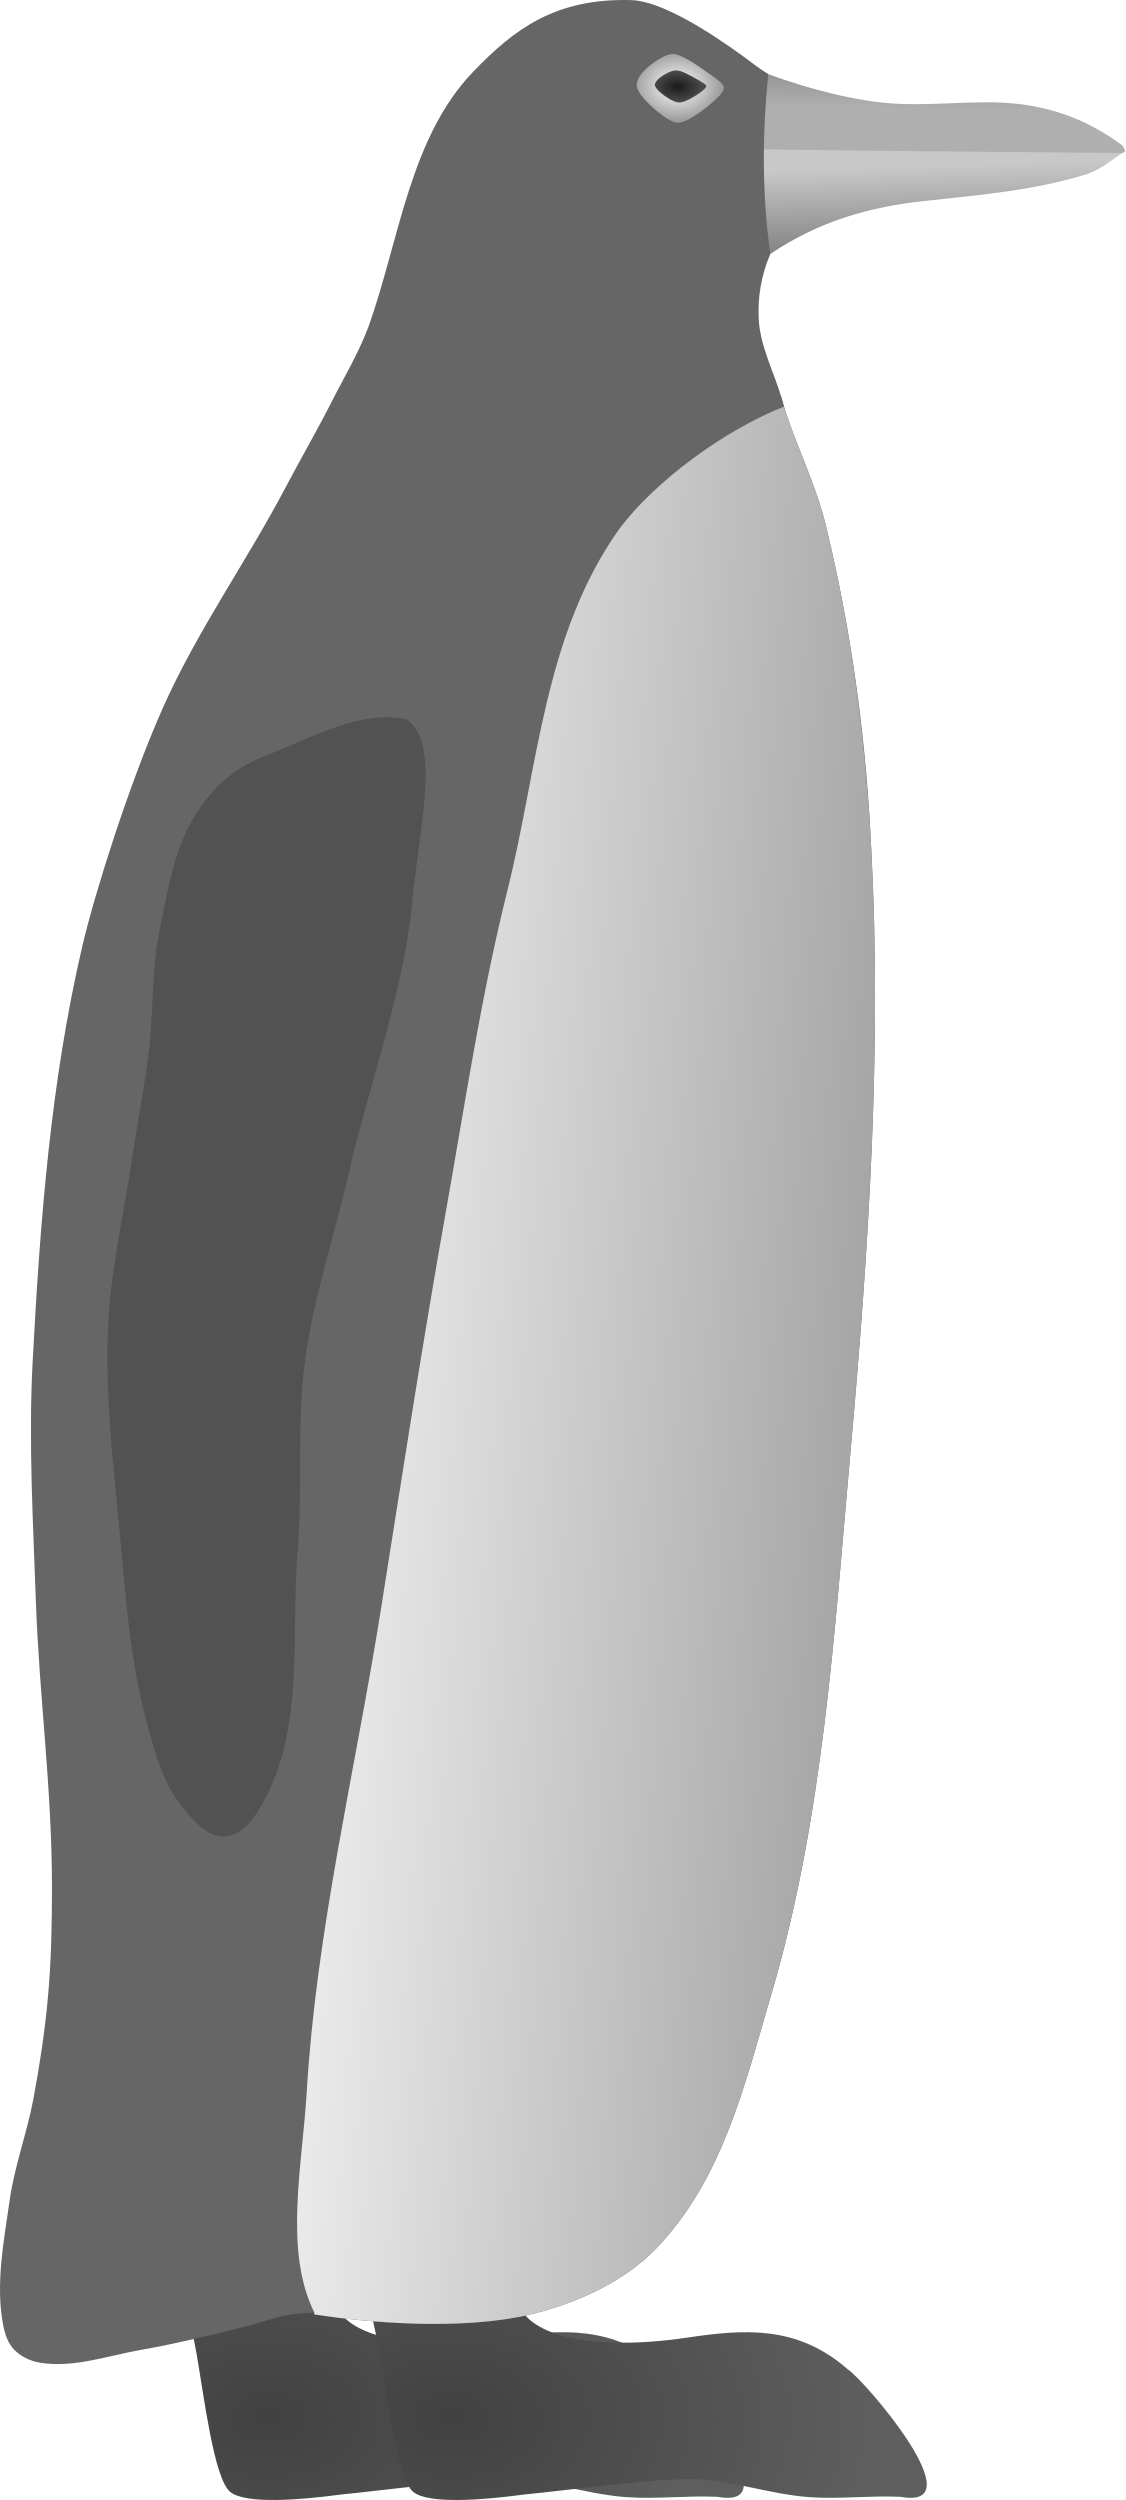
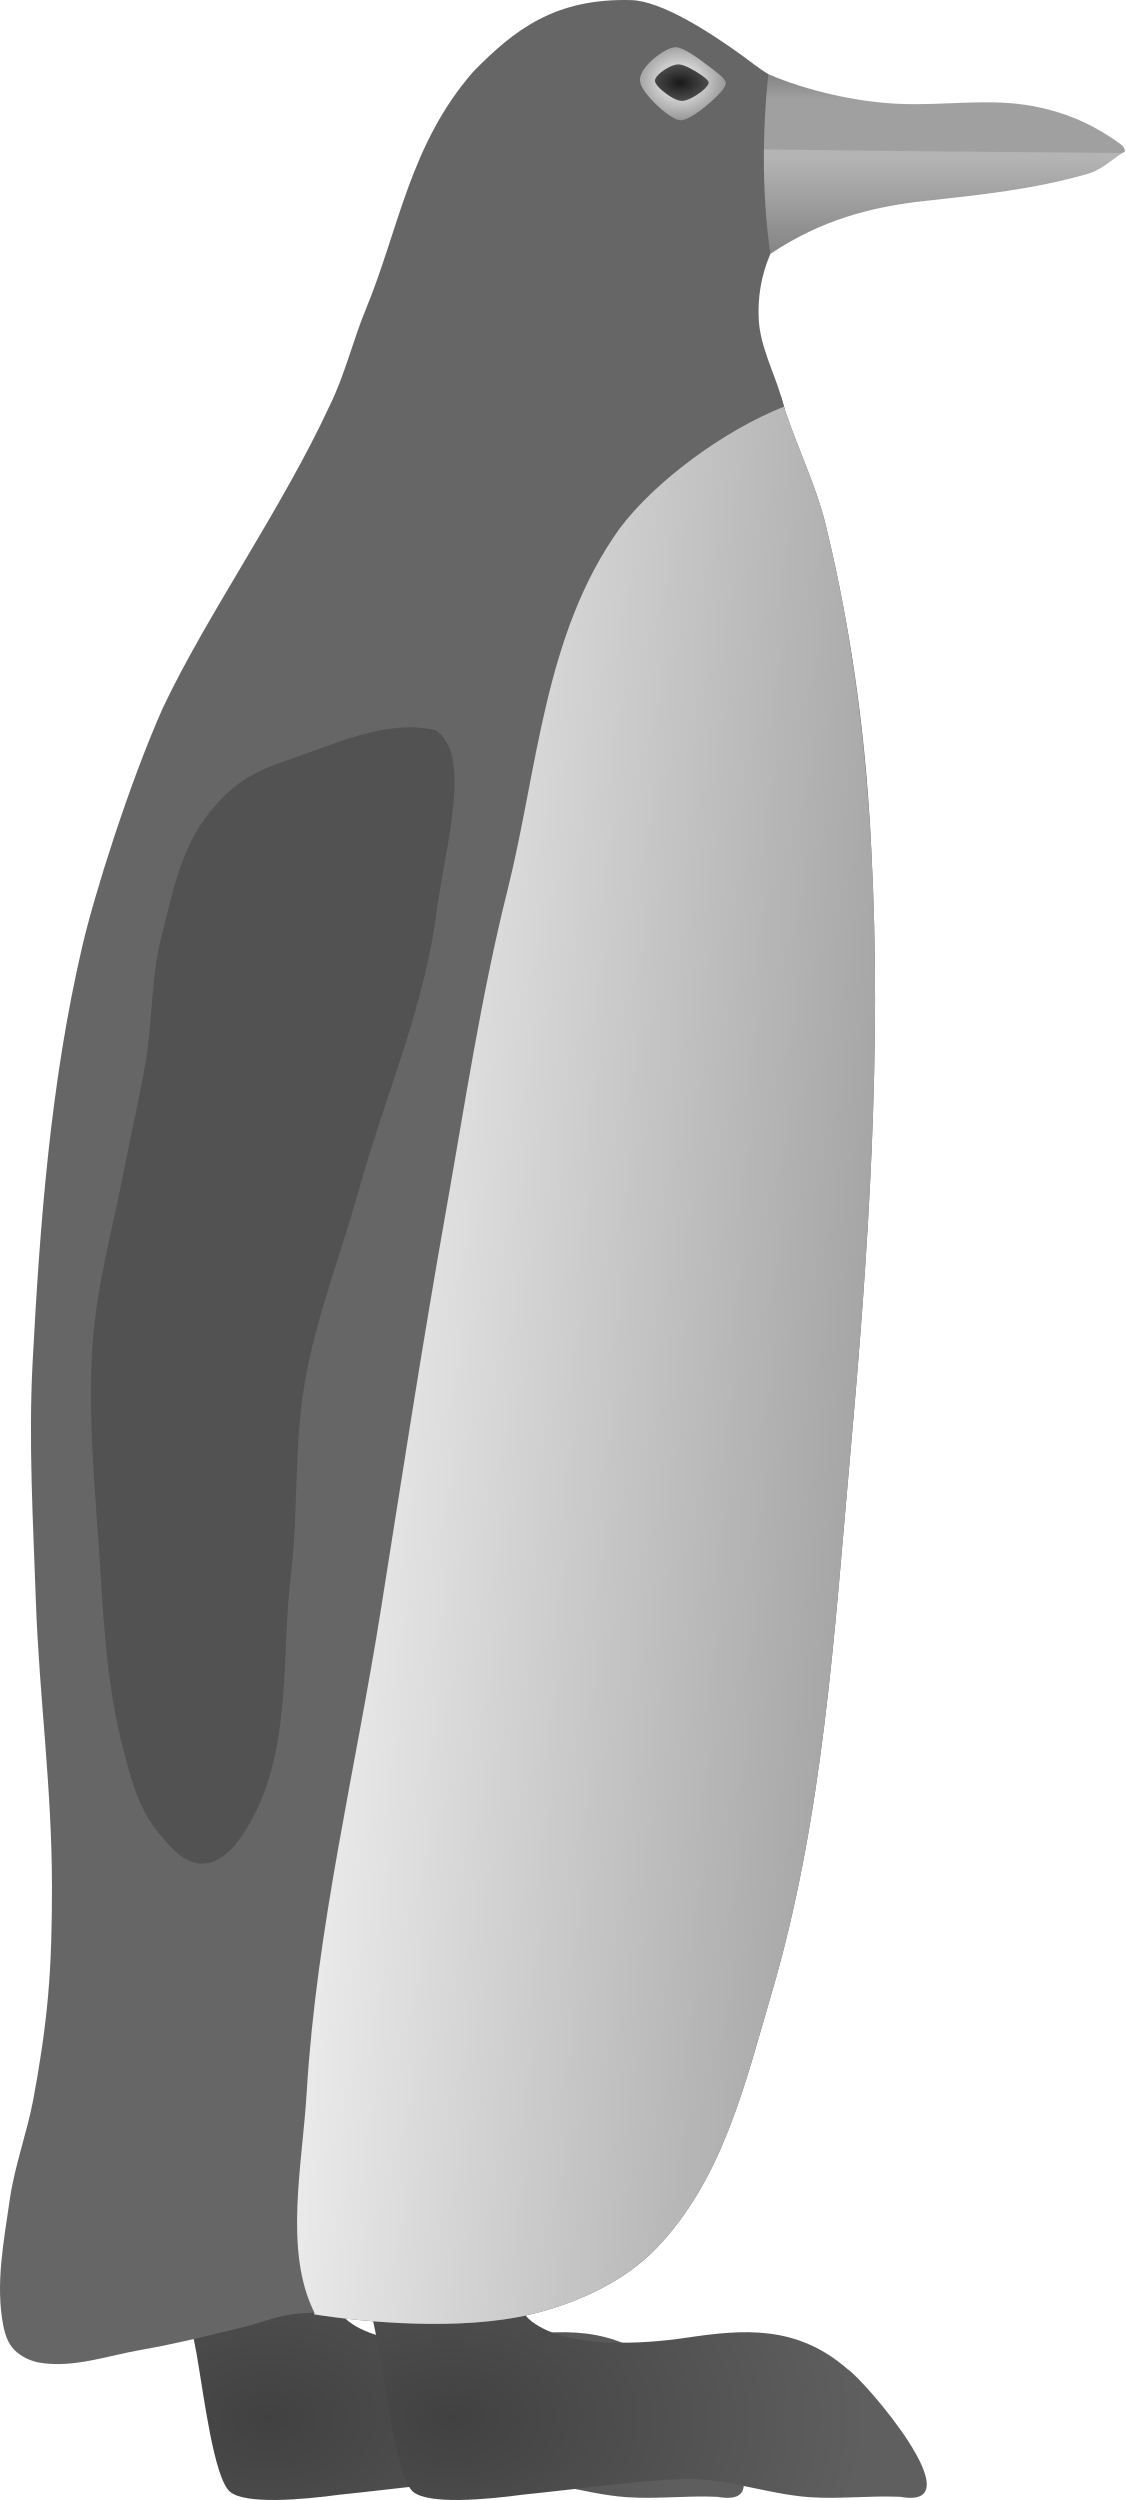
- <svg xmlns="http://www.w3.org/2000/svg" xmlns:xlink="http://www.w3.org/1999/xlink" width="130.969mm" height="291.042mm" viewBox="0 0 130.969 291.042" version="1.1" id="svg159">
+ <svg xmlns="http://www.w3.org/2000/svg" xmlns:xlink="http://www.w3.org/1999/xlink" width="130.969mm" height="291.041mm" viewBox="0 0 130.969 291.042" version="1.1" id="svg159">
  <defs id="defs156">
+     <linearGradient id="linearGradient128817">
+       <stop style="stop-color:#414141;stop-opacity:1;" offset="0" id="stop128813" />
+       <stop style="stop-color:#5f5f5f;stop-opacity:1;" offset="1" id="stop128815" />
+     </linearGradient>
    <linearGradient id="Gradient_Beak_Upper">
-       <stop style="stop-color:#646464;stop-opacity:1;" offset="0" id="stop8464" />
-       <stop style="stop-color:#afafaf;stop-opacity:1;" offset="1" id="stop8466" />
+       <stop style="stop-color:#6e6e6e;stop-opacity:1;" offset="0" id="stop8464" />
+       <stop style="stop-color:#a0a0a0;stop-opacity:1;" offset="1" id="stop8466" />
    </linearGradient>
    <filter style="color-interpolation-filters:sRGB" id="filter975-3-5-5-8-3-3" x="-7.6126851e-06" width="1" y="-2.9811543e-06" height="1">
      <feGaussianBlur stdDeviation="0.001" id="feGaussianBlur977-6-7-8-6-0-2" />
    </filter>
    <linearGradient y2="267.964" x2="2781.636" y1="253.283" x1="2528.007" gradientUnits="userSpaceOnUse" id="linearGradient1614" xlink:href="#Gradient_Torso_Belly" />
    <linearGradient id="Gradient_Torso_Belly">
      <stop style="stop-color:#fafafa;stop-opacity:1" offset="0" id="stop1207" />
      <stop style="stop-color:#8c8c8c;stop-opacity:1" offset="1" id="stop1209" />
    </linearGradient>
    <filter height="1" y="-3.1936779e-06" width="1" x="-1.194304e-05" id="filter975-3-5-5" style="color-interpolation-filters:sRGB">
      <feGaussianBlur id="feGaussianBlur977-6-7-8" stdDeviation="0.001" />
    </filter>
    <radialGradient r="4.934" fy="148.413" fx="431.379" cy="148.413" cx="431.379" gradientTransform="matrix(0.9360363,0,0,0.9372107,1335.049,-6.049578)" gradientUnits="userSpaceOnUse" id="radialGradient1610-6-2" xlink:href="#Gradient_Eye_Outer" />
    <linearGradient id="Gradient_Eye_Outer">
      <stop style="stop-color:#ffffff;stop-opacity:1" offset="0" id="stop5390" />
      <stop style="stop-color:#969696;stop-opacity:1;" offset="1" id="stop5392" />
    </linearGradient>
    <radialGradient spreadMethod="reflect" r="2.615" fy="150.466" fx="431.219" cy="150.466" cx="431.219" gradientTransform="matrix(0.9360363,0,0,0.7405205,1335.049,21.75035)" gradientUnits="userSpaceOnUse" id="radialGradient1612-1-1" xlink:href="#Gradient_Eye_Inner" />
    <linearGradient id="Gradient_Eye_Inner">
      <stop style="stop-color:#19191a;stop-opacity:1;" offset="0" id="stop1308" />
      <stop style="stop-color:#4b4b4b;stop-opacity:1;" offset="1" id="stop1310" />
    </linearGradient>
-     <radialGradient xlink:href="#Gradient_Foot" id="radialGradient1620" gradientUnits="userSpaceOnUse" gradientTransform="matrix(2.455076,0.01583455,-0.00586588,1.68805,-2219.8,-411.2972)" cx="957.882" cy="414.263" fx="957.882" fy="414.263" r="28.391" />
+     <radialGradient xlink:href="#linearGradient128817" id="radialGradient1620" gradientUnits="userSpaceOnUse" gradientTransform="matrix(2.455076,0.01583455,-0.00586588,1.68805,-2219.8,-411.2972)" cx="957.882" cy="414.263" fx="957.882" fy="414.263" r="28.391" />
    <linearGradient id="Gradient_Foot">
      <stop style="stop-color:#414141;stop-opacity:1;" offset="0" id="stop1191" />
      <stop style="stop-color:#5e5e5e;stop-opacity:1" offset="1" id="stop1193" />
    </linearGradient>
-     <linearGradient y2="75.632" x2="499.09" y1="42.586" x1="499.812" gradientTransform="matrix(0.5628786,0,0,0.4828743,27.9578,-142.5808)" gradientUnits="userSpaceOnUse" id="linearGradient1616" xlink:href="#Gradient_Beak_Upper" />
+     <linearGradient y2="72.261" x2="498.158" y1="56.446" x1="498.158" gradientTransform="matrix(0.5628786,0,0,0.4828743,27.9578,-142.5808)" gradientUnits="userSpaceOnUse" id="linearGradient1616" xlink:href="#Gradient_Beak_Upper" />
    <linearGradient id="Gradient_Beak_Lower">
-       <stop style="stop-color:#646464;stop-opacity:1;" offset="0" id="stop1399" />
-       <stop style="stop-color:#c8c8c8;stop-opacity:1;" offset="1" id="stop1401" />
+       <stop style="stop-color:#828282;stop-opacity:1;" offset="0" id="stop1399" />
+       <stop style="stop-color:#b4b4b4;stop-opacity:1;" offset="1" id="stop1401" />
    </linearGradient>
-     <linearGradient y2="98.155" x2="493.495" y1="142.045" x1="495.191" gradientTransform="matrix(0.2925267,0,0,0.2666191,2000.733,161.5768)" gradientUnits="userSpaceOnUse" id="linearGradient1618" xlink:href="#Gradient_Beak_Lower" />
+     <linearGradient y2="94.99" x2="493.773" y1="131.904" x1="493.773" gradientTransform="matrix(0.2925267,0,0,0.2666191,2000.733,161.5768)" gradientUnits="userSpaceOnUse" id="linearGradient1618" xlink:href="#Gradient_Beak_Lower" />
    <radialGradient r="28.391" fy="414.263" fx="957.882" cy="414.263" cx="957.882" gradientTransform="matrix(2.455539,0.01583465,-0.005867,1.688055,-2252.757,-411.2994)" gradientUnits="userSpaceOnUse" id="radialGradient1100" xlink:href="#Gradient_Foot" />
  </defs>
-   <path id="Flipper_Back" style="display:inline;mix-blend-mode:normal;fill:#525252;fill-opacity:1;stroke:none;stroke-width:1.75;stroke-linecap:butt;stroke-linejoin:miter;stroke-miterlimit:4;stroke-dasharray:none;stroke-opacity:1;image-rendering:optimizeQuality" d="m 65.26,155.444 c 1.296,12.855 2.01,25.9 5.598,38.394 1.481,5.155 2.937,10.62 6.506,14.855 2.098,2.489 4.847,5.892 8.295,5.643 3.804,-0.274 6.312,-4.338 7.947,-7.459 7.253,-13.848 4.686,-30.375 5.992,-45.655 1.004,-11.752 -0.216,-23.644 1.411,-35.339 1.657,-11.909 5.676,-23.45 8.465,-35.184 4.147,-17.446 10.909,-34.525 12.297,-52.366 1.787,-14.115 4.854,-27.873 -1.341,-31.792 -8.724,-1.795 -17.958,3.298 -26.407,6.572 -6.607,2.454 -9.907,5.512 -13.043,9.755 -4.983,6.742 -6.227,15.288 -7.918,23.254 -1.541,7.261 -1.054,14.764 -1.977,22.11 -0.853,6.795 -2.244,13.526 -3.288,20.299 -1.597,10.359 -4.083,20.655 -4.55,31.106 -0.533,11.942 0.812,23.907 2.013,35.809 z" transform="matrix(0.5313641,0,0,0.547634,10.44746,94.08492)" />
-   <path style="display:inline;mix-blend-mode:normal;fill:url(#radialGradient1100);fill-opacity:1;stroke:none;stroke-width:4.104;stroke-linecap:butt;stroke-linejoin:miter;stroke-miterlimit:4;stroke-dasharray:none;stroke-opacity:1;image-rendering:optimizeQuality" d="m 84.92,292.346 c 1.24,7.271 2.914,21.29 5.605,23.622 2.558,2.219 12.136,1.362 18.377,0.499 9.294,-0.969 19.316,-2.406 26.683,-2.675 7.265,-0.265 14.266,2.601 21.465,3.105 5.047,0.353 9.914,-0.303 15.171,-0.064 12.836,2.377 -6.123,-20.077 -8.812,-21.827 -8.597,-7.693 -17.594,-6.86 -27.101,-5.418 -7.387,1.121 -19.816,1.892 -25.829,-2.742 -2.769,-2.134 -3.833,-6.682 -4.867,-10.781 -3.707,-14.702 6.335,-34.033 2.326,-46.525 -3.494,-9.282 -7.844,-8.394 -13.521,-7.457 -8.386,1.384 -13.049,5.052 -15.991,11.408 -4.107,8.874 0,20.147 1.02,30.111 1.08,9.728 4.137,20.911 5.473,28.745 z" id="Foot_Back" transform="matrix(0.6945694,0,0,0.6796641,-36.09703,75.33202)" />
-   <path id="Beak_Lower" style="display:inline;mix-blend-mode:normal;fill:url(#linearGradient1618);fill-opacity:1;stroke:none;stroke-width:0.987;stroke-linecap:butt;stroke-linejoin:miter;stroke-miterlimit:4;stroke-dasharray:none;stroke-opacity:1;image-rendering:optimizeQuality" d="m 2119.651,185.464 c 6.751,6.365 6.726,6.433 11.697,10.814 4.221,-3.278 8.466,-4.584 12.938,-5.15 4.78,-0.605 9.445,-1.05 13.824,-2.662 1.155,-0.498 1.99,-1.348 2.871,-2.014 0.075,-0.056 0.155,-0.111 0.23,-0.165 l -0.189,-0.189 c -13.947,0.312 -28.19,-0.678 -41.373,-0.635 z" transform="matrix(1.382509,0,0,1.195401,-2856.926,-205.0705)" />
-   <path id="Beak_Upper" style="display:inline;mix-blend-mode:normal;fill:url(#linearGradient1616);fill-opacity:1;stroke:none;stroke-width:1.843;stroke-linecap:butt;stroke-linejoin:miter;stroke-miterlimit:4;stroke-dasharray:none;stroke-opacity:1;image-rendering:optimizeQuality" d="m 256.401,-99.232 c 28.475,0.624 57.895,0.791 83.303,1.045 0,0 0.463,-0.299 0.464,-0.298 -0.004,-0.259 -0.263,-0.899 -0.521,-1.094 -1.215,-0.929 -2.429,-1.759 -3.646,-2.501 -3.695,-2.255 -7.461,-3.605 -11.463,-4.383 -7.524,-1.463 -14.948,-0.018 -22.961,-0.412 -7.059,-0.347 -15.622,-2.782 -21.958,-5.228 -10.263,5.724 -16.775,8.394 -23.219,12.871 z" transform="matrix(0.6859365,0,0,0.6600404,-102.3654,82.62331)" />
-   <path id="Foot_Front" d="m 117.436,292.346 c 1.23,7.271 2.915,21.29 5.604,23.622 2.559,2.219 12.134,1.362 18.374,0.499 9.292,-0.969 19.313,-2.406 26.678,-2.675 7.265,-0.265 14.265,2.601 21.462,3.105 5.047,0.353 9.913,-0.303 15.168,-0.065 12.835,2.377 -6.123,-20.077 -8.81,-21.827 -8.597,-7.693 -17.59,-6.86 -27.094,-5.418 -7.386,1.121 -19.814,1.892 -25.824,-2.742 -2.769,-2.134 -3.834,-6.682 -4.867,-10.781 -3.705,-14.702 6.334,-34.033 2.327,-46.525 -3.495,-9.282 -7.844,-8.394 -13.518,-7.457 -8.383,1.384 -13.047,5.052 -15.988,11.408 -4.106,8.874 -0.088,20.147 1.018,30.111 1.082,9.728 4.135,20.911 5.472,28.745 z" style="display:inline;mix-blend-mode:normal;fill:url(#radialGradient1620);fill-opacity:1;stroke:none;stroke-width:4.103;stroke-linecap:butt;stroke-linejoin:miter;stroke-miterlimit:4;stroke-dasharray:none;stroke-opacity:1;image-rendering:optimizeQuality" transform="matrix(0.6945703,0,0,0.6796641,-37.37049,75.33203)" />
-   <path id="Head_Base" style="display:inline;mix-blend-mode:normal;fill:#666666;fill-opacity:1;stroke:none;stroke-width:3.551;stroke-linecap:butt;stroke-linejoin:miter;stroke-miterlimit:4;stroke-dasharray:none;stroke-opacity:1;image-rendering:optimizeQuality" d="m 1064.039,182.485 c 0,0 39.885,71.574 70.545,74.523 27.398,0 82.193,-49.133 82.193,-49.133 -5.665,-10.659 -5.8,-19.058 -8.494,-28.818 -2.053,-8.136 -6.612,-18.279 -7.073,-27.982 -0.389,-8.198 0.74,-16.301 3.703,-24.256 -2.864,-23.147 -2.44,-46.046 -0.673,-66.176 -3.076,-2.166 -5.642,-4.595 -8.226,-6.747 -10.996,-9.158 -26.015,-20.132 -35.535,-20.502 -24.533,-0.801 -37.643,10.904 -50.493,26.213 -20.398,24.304 -23.627,61.608 -33.576,93.898 -3.257,10.094 -9.052,21.212 -12.373,28.98 z" transform="matrix(0.3639567,0,0,0.316283,-348.855,-10.54959)" />
-   <g id="Eye-8" style="display:inline" transform="matrix(0.6467957,0,0,0.6390898,38.67189,84.64739)">
-     <path id="Eye_Base-9-3" d="m 1738.492,129.049 c -0.796,-0.09 -2.056,1.06 -2.675,1.804 -0.619,0.744 -0.94,1.451 -0.938,2.021 0,0.571 0.359,1.31 1.063,2.232 0.704,0.921 2.168,2.521 2.966,2.509 0.798,-0.011 2.259,-1.403 3.073,-2.274 0.814,-0.871 1.418,-1.684 1.367,-2.149 -0.051,-0.465 -0.876,-1.199 -1.773,-2.002 -0.898,-0.803 -2.288,-2.051 -3.083,-2.141 z" style="display:inline;fill:url(#radialGradient1610-6-2);fill-opacity:1;stroke:none;stroke-width:1.084;stroke-linecap:round;stroke-linejoin:round;stroke-miterlimit:4;stroke-dasharray:none;stroke-opacity:1;image-rendering:optimizeQuality" transform="matrix(1.85549,0,0,1.460917,-3164.242,-311.1283)" />
-     <path style="display:inline;fill:url(#radialGradient1612-1-1);fill-opacity:1;stroke:none;stroke-width:0.656;stroke-linecap:butt;stroke-linejoin:round;stroke-miterlimit:4;stroke-dasharray:none;stroke-opacity:1" d="m 1738.593,131.114 c -0.508,-0.044 -1.209,0.481 -1.579,0.849 -0.37,0.368 -0.559,0.709 -0.562,0.97 -0,0.261 0.225,0.649 0.638,1.091 0.413,0.443 1.195,1.145 1.723,1.163 0.527,0.018 1.353,-0.628 1.835,-1.051 0.482,-0.423 0.857,-0.838 0.827,-1.046 -0.03,-0.209 -0.535,-0.578 -1.063,-0.967 -0.529,-0.389 -1.31,-0.965 -1.818,-1.009 z" id="Eye_Cornea-5-6" transform="matrix(1.84397,0,0,1.434252,-3143.89,-307.6722)" />
+   <path id="Flipper_Back" style="display:inline;mix-blend-mode:normal;fill:#525252;fill-opacity:1;stroke:none;stroke-width:1.75;stroke-linecap:butt;stroke-linejoin:miter;stroke-miterlimit:4;stroke-dasharray:none;stroke-opacity:1;image-rendering:optimizeQuality" d="m 65.26,155.444 c 1.296,12.855 2.01,25.9 5.598,38.394 1.481,5.155 2.937,10.62 6.506,14.855 2.098,2.489 4.847,5.892 8.295,5.643 3.804,-0.274 6.312,-4.338 7.947,-7.459 7.253,-13.848 4.686,-30.375 5.992,-45.655 1.004,-11.752 -0.216,-23.644 1.411,-35.339 1.657,-11.909 5.676,-23.45 8.465,-35.184 4.147,-17.446 10.909,-34.525 12.297,-52.366 1.787,-14.115 4.854,-27.873 -1.341,-31.792 -8.724,-1.795 -17.958,3.298 -26.407,6.572 -6.607,2.454 -9.907,5.512 -13.043,9.755 -4.983,6.742 -6.227,15.288 -7.918,23.254 -1.541,7.261 -1.054,14.764 -1.977,22.11 -0.853,6.795 -2.244,13.526 -3.288,20.299 -1.597,10.359 -4.083,20.655 -4.55,31.106 -0.533,11.942 0.812,23.907 2.013,35.809 z" transform="matrix(0.591441,0.02048366,-0.0182081,0.5749546,7.317222,88.00009)" />
+   <path style="display:inline;mix-blend-mode:normal;fill:url(#radialGradient1100);fill-opacity:1;stroke:none;stroke-width:4.104;stroke-linecap:butt;stroke-linejoin:miter;stroke-miterlimit:4;stroke-dasharray:none;stroke-opacity:1;image-rendering:optimizeQuality" d="m 84.92,292.346 c 1.24,7.271 2.914,21.29 5.605,23.622 2.558,2.219 12.136,1.362 18.377,0.499 9.294,-0.969 19.316,-2.406 26.683,-2.675 7.265,-0.265 14.266,2.601 21.465,3.105 5.047,0.353 9.914,-0.303 15.171,-0.064 12.836,2.377 -6.123,-20.077 -8.812,-21.827 -8.597,-7.693 -17.594,-6.86 -27.101,-5.418 -7.387,1.121 -19.816,1.892 -25.829,-2.742 -2.769,-2.134 -3.833,-6.682 -4.867,-10.781 -3.707,-14.702 6.335,-34.033 2.326,-46.525 -3.494,-9.282 -7.844,-8.394 -13.521,-7.457 -8.386,1.384 -13.049,5.052 -15.991,11.408 -4.107,8.874 0,20.147 1.02,30.111 1.08,9.728 4.137,20.911 5.473,28.745 z" id="Foot_Back" transform="matrix(0.6945694,0,0,0.6796641,-36.09703,75.33187)" />
+   <path id="Beak_Lower" style="display:inline;mix-blend-mode:normal;fill:url(#linearGradient1618);fill-opacity:1;stroke:none;stroke-width:0.987;stroke-linecap:butt;stroke-linejoin:miter;stroke-miterlimit:4;stroke-dasharray:none;stroke-opacity:1;image-rendering:optimizeQuality" d="m 2119.651,185.464 c 6.751,6.365 6.726,6.433 11.697,10.814 4.221,-3.278 8.466,-4.584 12.938,-5.15 4.78,-0.605 9.262,-1.136 13.824,-2.662 1.075,-0.36 1.99,-1.348 2.871,-2.014 0.075,-0.056 0.155,-0.111 0.23,-0.165 l -0.189,-0.189 c -13.947,0.312 -28.19,-0.678 -41.373,-0.635 z" transform="matrix(1.382509,0,0,1.195401,-2856.926,-205.0706)" />
+   <path id="Beak_Upper" style="display:inline;mix-blend-mode:normal;fill:url(#linearGradient1616);fill-opacity:1;stroke:none;stroke-width:1.843;stroke-linecap:butt;stroke-linejoin:miter;stroke-miterlimit:4;stroke-dasharray:none;stroke-opacity:1;image-rendering:optimizeQuality" d="m 256.401,-99.232 c 28.475,0.624 57.895,0.791 83.303,1.045 0,0 0.463,-0.299 0.464,-0.298 -0.004,-0.259 -0.263,-0.899 -0.521,-1.094 -1.215,-0.929 -2.429,-1.759 -3.646,-2.501 -3.695,-2.255 -7.461,-3.605 -11.463,-4.383 -7.524,-1.463 -14.948,-0.018 -22.961,-0.412 -7.059,-0.347 -15.439,-2.287 -21.958,-5.228 -10.263,5.724 -16.775,8.394 -23.219,12.871 z" transform="matrix(0.6859365,0,0,0.6600404,-102.3654,82.62316)" />
+   <path id="Foot_Front" d="m 117.436,292.346 c 1.23,7.271 2.915,21.29 5.604,23.622 2.559,2.219 12.134,1.362 18.374,0.499 9.292,-0.969 19.313,-2.406 26.678,-2.675 7.265,-0.265 14.265,2.601 21.462,3.105 5.047,0.353 9.913,-0.303 15.168,-0.065 12.835,2.377 -6.123,-20.077 -8.81,-21.827 -8.597,-7.693 -17.59,-6.86 -27.094,-5.418 -7.386,1.121 -19.814,1.892 -25.824,-2.742 -2.769,-2.134 -3.834,-6.682 -4.867,-10.781 -3.705,-14.702 6.334,-34.033 2.327,-46.525 -3.495,-9.282 -7.844,-8.394 -13.518,-7.457 -8.383,1.384 -13.047,5.052 -15.988,11.408 -4.106,8.874 -0.088,20.147 1.018,30.111 1.082,9.728 4.135,20.911 5.472,28.745 z" style="display:inline;mix-blend-mode:normal;fill:url(#radialGradient1620);fill-opacity:1;stroke:none;stroke-width:4.103;stroke-linecap:butt;stroke-linejoin:miter;stroke-miterlimit:4;stroke-dasharray:none;stroke-opacity:1;image-rendering:optimizeQuality" transform="matrix(0.6945703,0,0,0.6796641,-37.37049,75.33188)" />
+   <path id="Head_Base" style="display:inline;mix-blend-mode:normal;fill:#666666;fill-opacity:1;stroke:none;stroke-width:3.551;stroke-linecap:butt;stroke-linejoin:miter;stroke-miterlimit:4;stroke-dasharray:none;stroke-opacity:1;image-rendering:optimizeQuality" d="m 1064.039,182.485 c 0,0 39.885,71.574 70.545,74.523 27.398,0 82.193,-49.133 82.193,-49.133 -5.665,-10.659 -5.8,-19.058 -8.494,-28.818 -2.053,-8.136 -6.612,-18.279 -7.073,-27.982 -0.389,-8.198 0.74,-16.301 3.703,-24.256 -2.864,-23.147 -2.44,-46.046 -0.673,-66.176 -3.076,-2.166 -5.642,-4.595 -8.226,-6.747 -10.996,-9.158 -26.015,-20.132 -35.535,-20.502 -24.533,-0.801 -37.551,11.058 -50.493,26.213 -20.41,26.834 -23.837,57.973 -34.471,87.599 -4.166,11.606 -6.666,23.98 -11.478,35.279 z" transform="matrix(0.3639567,0,0,0.316283,-348.855,-10.54974)" />
+   <g id="Eye-8" style="display:inline" transform="matrix(0.6360655,0,0,0.6787933,39.63801,88.85667)">
+     <path id="Eye_Base-9-3" d="m 1738.492,129.049 c -0.796,-0.09 -2.056,1.06 -2.675,1.804 -0.619,0.744 -0.94,1.451 -0.938,2.021 0,0.571 0.359,1.31 1.063,2.232 0.704,0.921 2.168,2.521 2.966,2.509 0.798,-0.011 2.259,-1.403 3.073,-2.274 0.814,-0.871 1.418,-1.684 1.367,-2.149 -0.051,-0.465 -0.876,-1.199 -1.773,-2.002 -0.898,-0.803 -2.288,-2.051 -3.083,-2.141 z" style="display:inline;fill:url(#radialGradient1610-6-2);fill-opacity:1;stroke:none;stroke-width:1.084;stroke-linecap:round;stroke-linejoin:round;stroke-miterlimit:4;stroke-dasharray:none;stroke-opacity:1;image-rendering:optimizeQuality" transform="matrix(1.85549,0,0,1.460917,-3164.242,-311.324)" />
+     <path style="display:inline;fill:url(#radialGradient1612-1-1);fill-opacity:1;stroke:none;stroke-width:0.656;stroke-linecap:butt;stroke-linejoin:round;stroke-miterlimit:4;stroke-dasharray:none;stroke-opacity:1" d="m 1738.593,131.114 c -0.508,-0.044 -1.209,0.481 -1.579,0.849 -0.37,0.368 -0.559,0.709 -0.562,0.97 -0,0.261 0.225,0.649 0.638,1.091 0.413,0.443 1.195,1.145 1.723,1.163 0.527,0.018 1.324,-0.605 1.764,-1.038 0.44,-0.433 0.67,-0.849 0.636,-1.062 -0.034,-0.213 -0.385,-0.575 -0.865,-0.969 -0.48,-0.394 -1.247,-0.96 -1.754,-1.004 z" id="Eye_Cornea-5-6" transform="matrix(2.062501,0,0,1.535887,-3523.875,-321.2271)" />
  </g>
-   <g id="Torso_Base" style="display:inline;mix-blend-mode:normal;stroke-width:1;stroke-dasharray:none" transform="matrix(0.6841489,0,0,0.6657705,-33.35477,82.22404)">
-     <path id="Torso_Back" style="display:inline;opacity:1;mix-blend-mode:normal;fill:#666666;fill-opacity:1;stroke:none;stroke-width:1.985;stroke-linecap:butt;stroke-linejoin:miter;stroke-miterlimit:4;stroke-dasharray:none;stroke-opacity:1;filter:url(#filter975-3-5-5-8-3-3);image-rendering:optimizeQuality" d="m 1019.399,181.303 -144.949,3.398 c -3.493,7.738 -7.372,15.502 -11.016,23.173 h -0.002 c -0.991,2.086 -2,4.17 -2.967,6.264 -12.606,27.308 -28.762,52.999 -39.717,81.023 -10.982,28.094 -22.023,68.171 -25.846,86.754 -10.254,49.853 -13.639,101.024 -16.01,151.875 -1.354,29.052 0.142,58.175 1.033,87.244 1.07,34.882 5.173,68.009 5.18,104.566 0,13.272 -0.23,26.566 -1.273,39.797 -0.996,12.621 -2.678,25.195 -4.754,37.684 -2.036,12.252 -6,24.163 -7.545,36.486 -1.903,15.186 -4.654,30.779 -2.086,45.867 0.541,3.181 1.488,6.554 3.615,8.98 2.065,2.356 5.105,4.042 8.184,4.619 10.772,2.018 21.79,-2.57 32.541,-4.699 11.168,-2.211 22.138,-5.341 33.113,-8.369 5.133,-1.416 10.044,-3.753 15.305,-4.58 2.402,-0.378 4.812,-0.562 7.24,-0.602 0.04,0.217 -0.187,0.579 0.014,0.615 16.143,2.918 47.338,6.114 69.754,-0.064 14.919,-4.112 29.837,-11.985 39.893,-23.748 21.682,-25.364 28.813,-60.638 37.205,-92.934 16.805,-64.669 20.255,-132.212 25.523,-198.82 5.764,-72.868 10.024,-146.17 6.621,-219.186 -0.01,-0.108 -0.011,-0.216 -0.016,-0.324 -1.472,-36.426 -5.579,-72.887 -12.713,-108.645 -0.63,-3.17 -1.277,-6.334 -1.959,-9.492 -1.477,-6.841 -3.646,-13.582 -5.949,-20.311 v -0.002 c -2.3,-6.72 -4.736,-13.428 -6.746,-20.209 -0.289,-0.914 -0.535,-1.622 -0.68,-2.43 -0.401,-1.628 -0.364,-1.647 -0.994,-3.933 z" transform="matrix(0.5294,0,0,0.4791874,-358.0385,-141.1626)" />
+   <g id="Torso_Base" style="display:inline;mix-blend-mode:normal;stroke-width:1;stroke-dasharray:none" transform="matrix(0.6841489,0,0,0.6657705,-33.35477,82.22389)">
+     <path id="Torso_Back" style="display:inline;opacity:1;mix-blend-mode:normal;fill:#666666;fill-opacity:1;stroke:none;stroke-width:1.985;stroke-linecap:butt;stroke-linejoin:miter;stroke-miterlimit:4;stroke-dasharray:none;stroke-opacity:1;filter:url(#filter975-3-5-5-8-3-3);image-rendering:optimizeQuality" d="m 1019.399,181.303 -144.949,3.398 c -15.527,38.045 -39.42,76.228 -53.701,110.46 -10.982,28.094 -22.023,68.171 -25.846,86.754 -10.254,49.853 -13.639,101.024 -16.01,151.875 -1.354,29.052 0.142,58.175 1.033,87.244 1.07,34.882 5.173,68.009 5.18,104.566 0,13.272 -0.23,26.566 -1.273,39.797 -0.996,12.621 -2.678,25.195 -4.754,37.684 -2.036,12.252 -6,24.163 -7.545,36.486 -1.903,15.186 -4.654,30.779 -2.086,45.867 0.541,3.181 1.488,6.554 3.615,8.98 2.065,2.356 5.105,4.042 8.184,4.619 10.772,2.018 21.79,-2.57 32.541,-4.699 11.168,-2.211 22.138,-5.341 33.113,-8.369 5.133,-1.416 10.044,-3.753 15.305,-4.58 2.402,-0.378 4.812,-0.562 7.24,-0.602 0.04,0.217 -0.187,0.579 0.014,0.615 16.143,2.918 47.338,6.114 69.754,-0.064 14.919,-4.112 29.837,-11.985 39.893,-23.748 21.682,-25.364 28.813,-60.638 37.205,-92.934 16.805,-64.669 20.255,-132.212 25.523,-198.82 5.764,-72.868 10.024,-146.17 6.621,-219.186 -0.01,-0.108 -0.011,-0.216 -0.016,-0.324 -1.472,-36.426 -5.579,-72.887 -12.713,-108.645 -0.63,-3.17 -1.277,-6.334 -1.959,-9.492 -1.477,-6.841 -3.646,-13.582 -5.949,-20.311 v -0.002 c -2.3,-6.72 -4.736,-13.428 -6.746,-20.209 -0.289,-0.914 -0.535,-1.622 -0.68,-2.43 -0.401,-1.628 -0.364,-1.647 -0.994,-3.933 z" transform="matrix(0.5294,0,0,0.4791874,-358.0385,-141.1626)" />
    <path id="Torso_Belly" style="display:inline;mix-blend-mode:normal;fill:url(#linearGradient1614);fill-opacity:1;stroke:none;stroke-width:1.909;stroke-linecap:butt;stroke-linejoin:miter;stroke-miterlimit:4;stroke-dasharray:none;stroke-opacity:1;filter:url(#filter975-3-5-5);image-rendering:optimizeQuality" d="m 2631.924,240.141 c -23.43,36.968 -25.26,83.765 -34.725,126.421 -8.159,36.772 -13.099,74.18 -18.96,111.381 -7.332,46.54 -13.707,93.224 -20.268,139.877 -7.914,56.275 -20.053,112.177 -23.036,168.92 -1.351,25.689 -7.187,55.523 2.353,77.137 0.129,0.185 -0.192,0.626 0.024,0.665 15.578,2.796 45.682,5.859 67.314,-0.061 14.397,-3.94 28.791,-11.485 38.495,-22.757 20.923,-24.305 27.804,-58.108 35.903,-89.055 16.217,-61.97 19.547,-126.692 24.631,-190.521 5.562,-69.827 9.672,-140.07 6.388,-210.038 -1.788,-38.091 -6.072,-76.255 -14.172,-113.518 -2.849,-13.104 -8.369,-25.825 -12.25,-38.83 -0.279,-0.876 -0.515,-1.553 -0.655,-2.327 -18.539,8.267 -39.974,26.031 -51.041,42.706 z" transform="matrix(0.5486034,0,0,0.5000569,-1289.725,-151.1277)" />
  </g>
-   <path id="path3148" style="display:inline;mix-blend-mode:normal;fill:#525252;fill-opacity:1;stroke:none;stroke-width:1.75;stroke-linecap:butt;stroke-linejoin:miter;stroke-miterlimit:4;stroke-dasharray:none;stroke-opacity:1;image-rendering:optimizeQuality" d="m 65.26,155.444 c 1.296,12.855 2.01,25.9 5.598,38.394 1.481,5.155 2.937,10.62 6.506,14.855 2.098,2.489 4.847,5.892 8.295,5.643 3.804,-0.274 6.312,-4.338 7.947,-7.459 7.253,-13.848 4.686,-30.375 5.992,-45.655 1.004,-11.752 -0.216,-23.644 1.411,-35.339 1.657,-11.909 5.676,-23.45 8.465,-35.184 4.147,-17.446 10.909,-34.525 12.297,-52.366 1.787,-14.115 4.854,-27.873 -1.341,-31.792 -8.724,-1.795 -17.958,3.298 -26.407,6.572 -6.607,2.454 -9.907,5.512 -13.043,9.755 -4.983,6.742 -6.227,15.288 -7.918,23.254 -1.541,7.261 -1.054,14.764 -1.977,22.11 -0.853,6.795 -2.244,13.526 -3.288,20.299 -1.597,10.359 -4.083,20.655 -4.55,31.106 -0.533,11.942 0.812,23.907 2.013,35.809 z" transform="matrix(0.6072733,0,0,0.6258674,-25.83241,79.64244)" />
+   <path id="Flipper_Front" style="display:inline;mix-blend-mode:normal;fill:#525252;fill-opacity:1;stroke:none;stroke-width:1.75;stroke-linecap:butt;stroke-linejoin:miter;stroke-miterlimit:4;stroke-dasharray:none;stroke-opacity:1;image-rendering:optimizeQuality" d="m 65.26,155.444 c 1.296,12.855 2.01,25.9 5.598,38.394 1.481,5.155 2.937,10.62 6.506,14.855 2.098,2.489 4.847,5.892 8.295,5.643 3.804,-0.274 6.312,-4.338 7.947,-7.459 7.253,-13.848 4.686,-30.375 5.992,-45.655 1.004,-11.752 -0.216,-23.644 1.411,-35.339 1.657,-11.909 5.676,-23.45 8.465,-35.184 4.147,-17.446 10.909,-34.525 12.297,-52.366 1.787,-14.115 4.854,-27.873 -1.341,-31.792 -8.724,-1.795 -17.958,3.298 -26.407,6.572 -6.607,2.454 -9.907,5.512 -13.043,9.755 -4.983,6.742 -6.227,15.288 -7.918,23.254 -1.541,7.261 -1.054,14.764 -1.977,22.11 -0.853,6.795 -2.244,13.526 -3.288,20.299 -1.597,10.359 -4.083,20.655 -4.55,31.106 -0.533,11.942 0.812,23.907 2.013,35.809 z" transform="matrix(0.6571567,0.02275962,-0.02023122,0.6388384,-28.32346,78.08114)" />
</svg>
